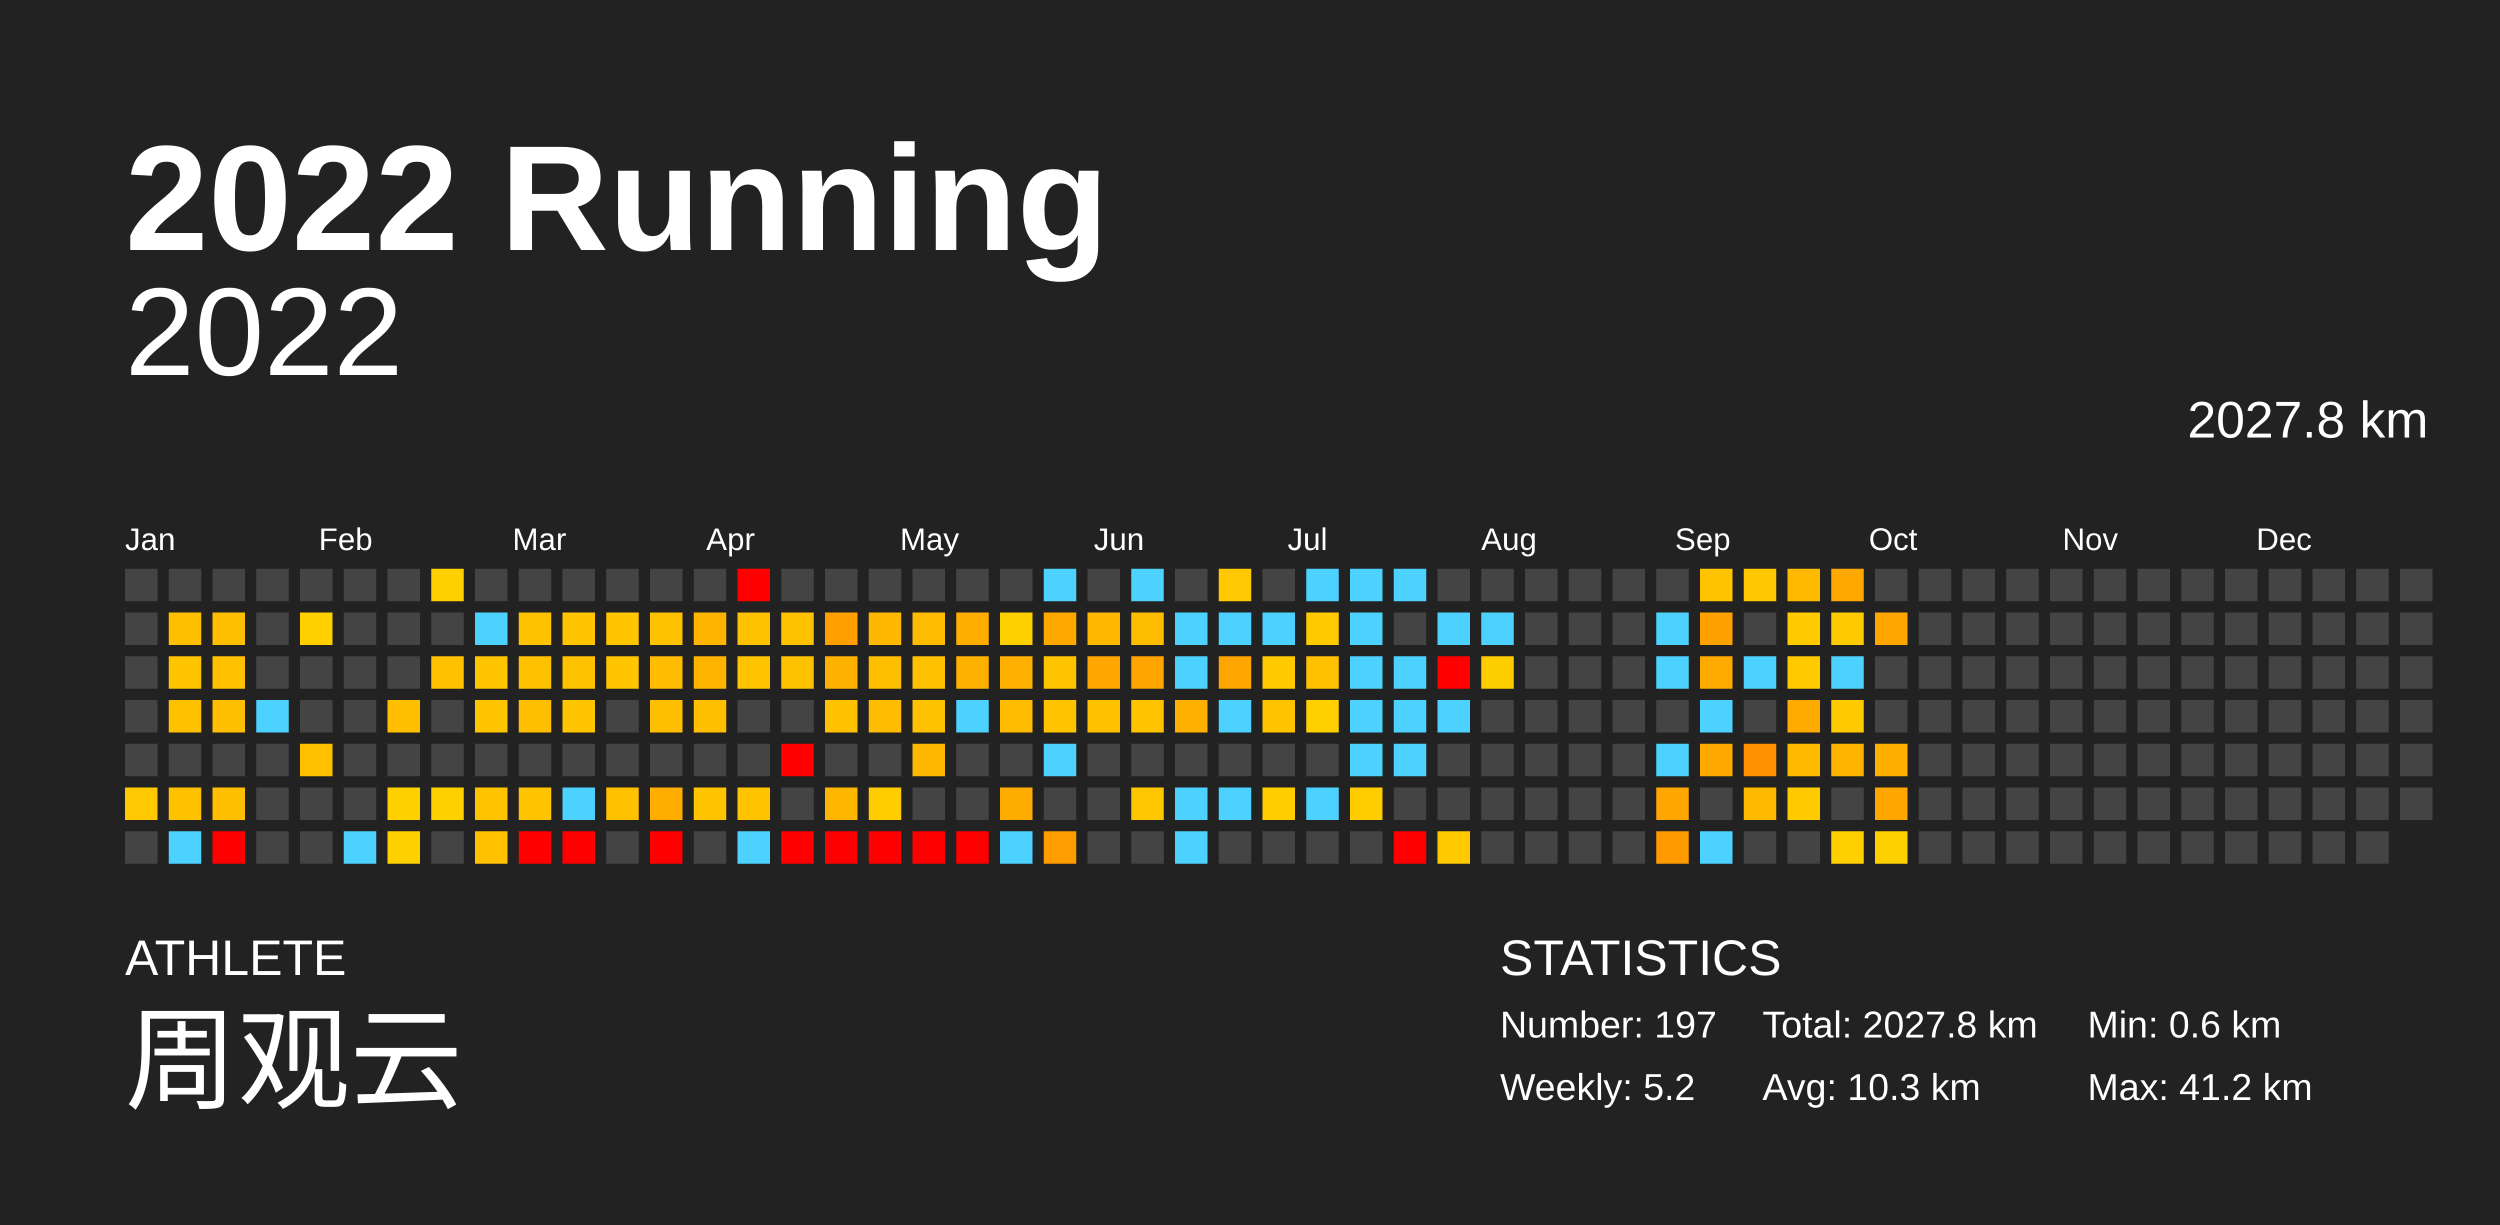
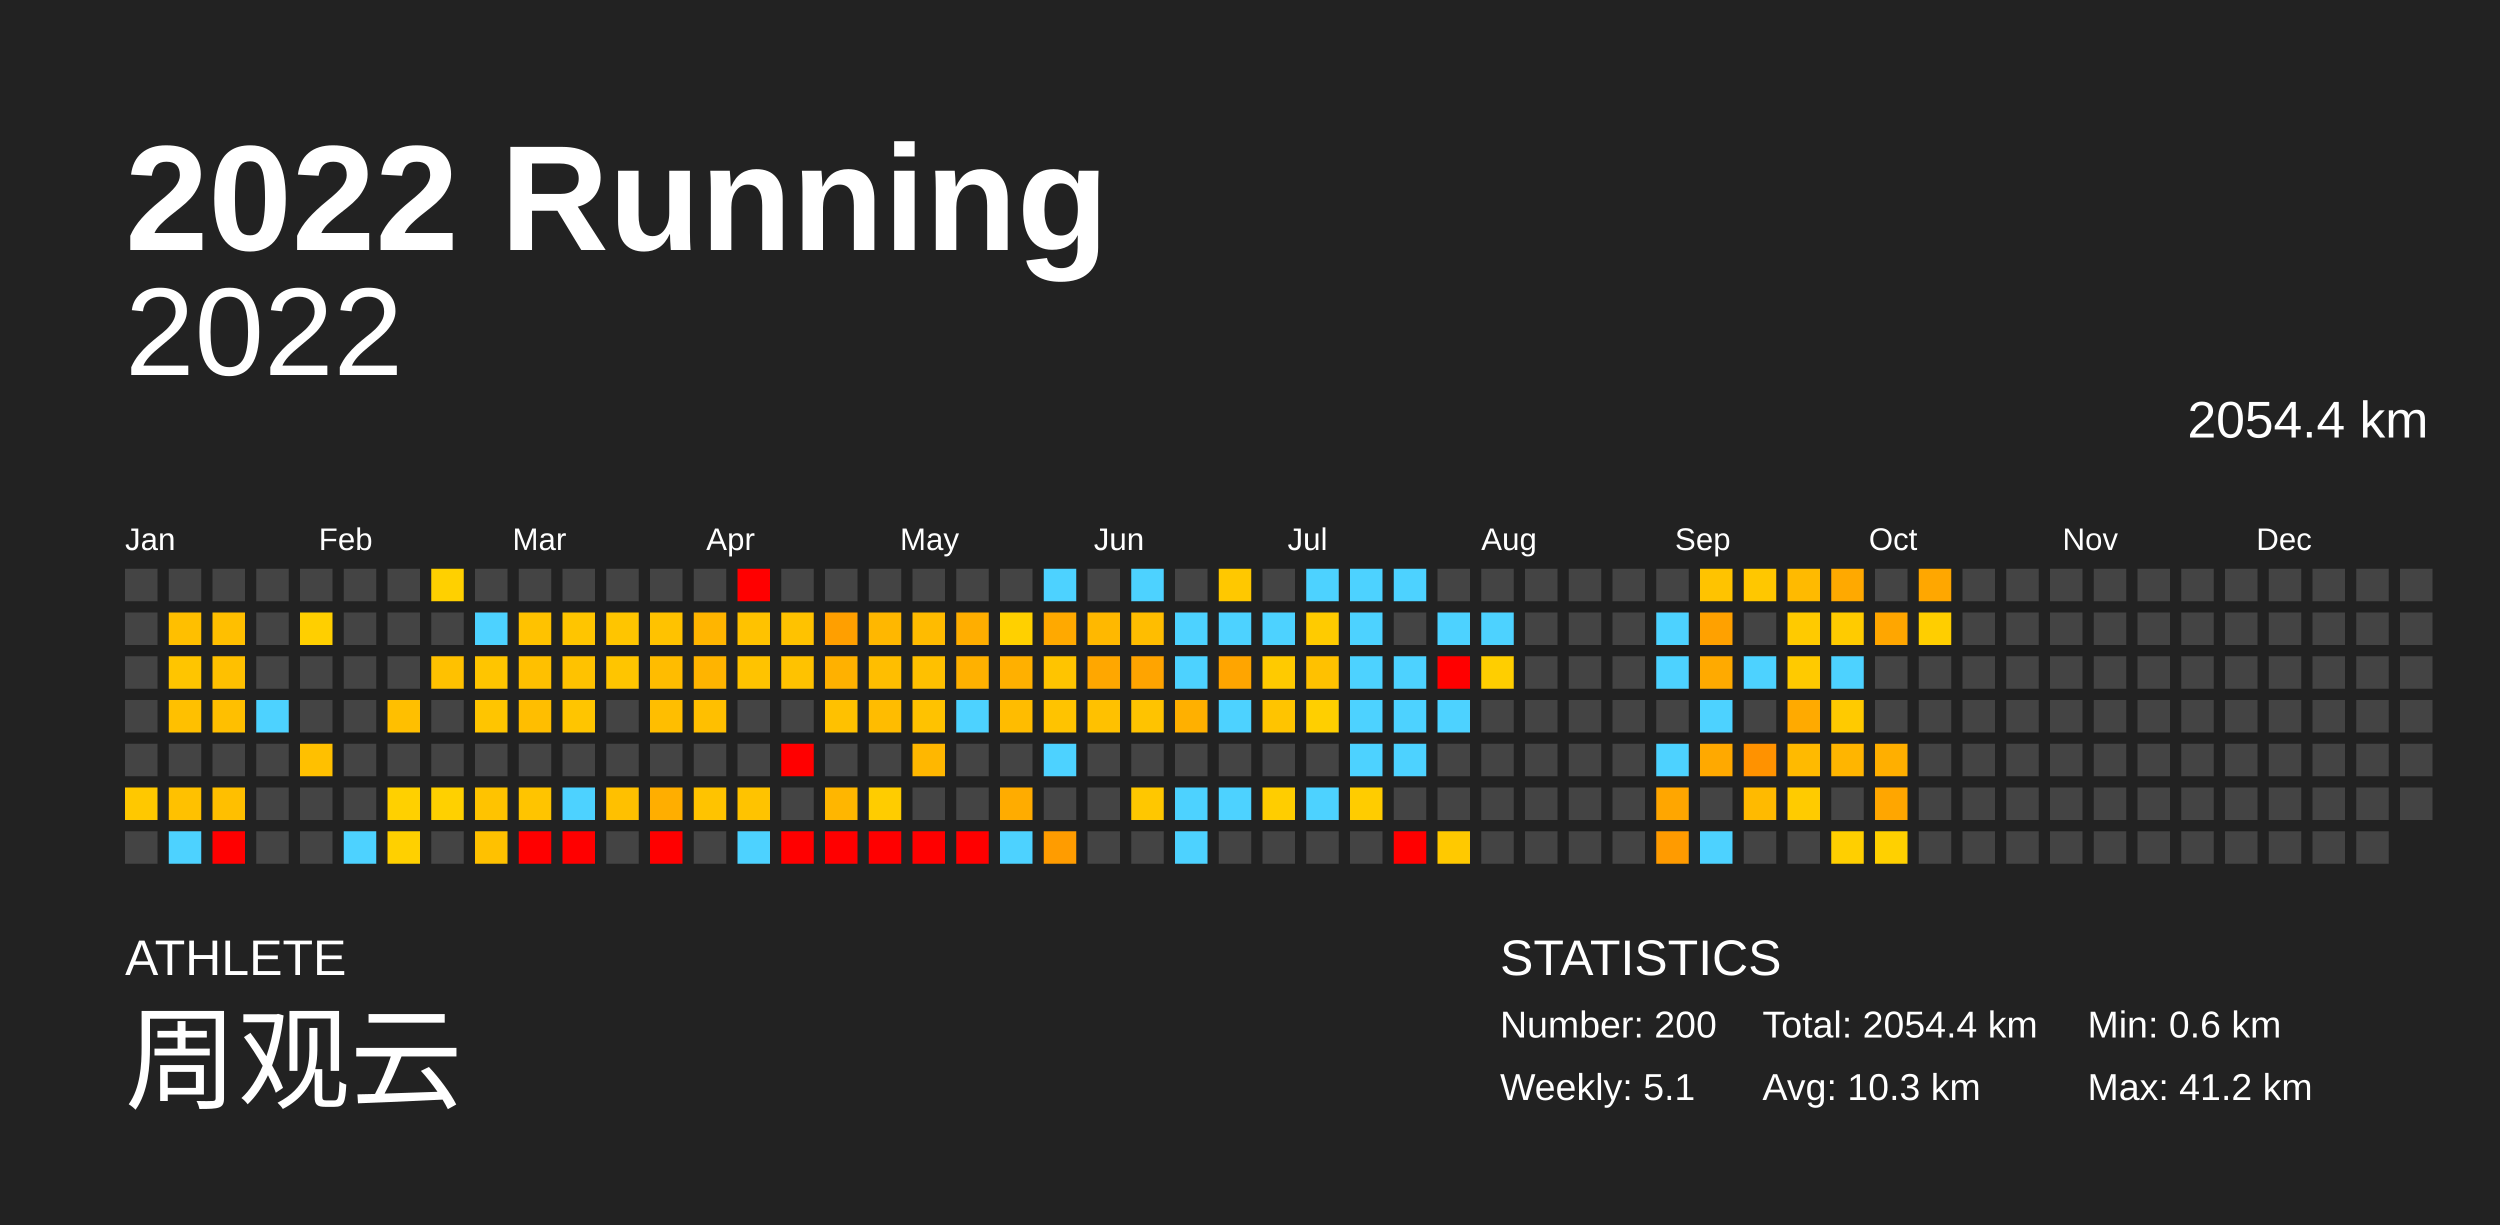
<svg xmlns="http://www.w3.org/2000/svg" baseProfile="full" height="98mm" version="1.1" viewBox="0,0,200,98" width="200mm">
  <defs />
  <rect fill="#222222" height="98" width="200" x="0" y="0" />
  <text fill="#FFFFFF" style="font-size:12px; font-family:Arial; font-weight:bold;" x="10" y="20">2022 Running</text>
  <text fill="#FFFFFF" style="font-size:4px; font-family:Arial" x="10" y="78">ATHLETE</text>
  <text fill="#FFFFFF" style="font-size:9px; font-family:Arial" x="10" y="88">周观云</text>
  <text fill="#FFFFFF" style="font-size:4px; font-family:Arial" x="120" y="78">STATISTICS</text>
-   <text fill="#FFFFFF" style="font-size:3px; font-family:Arial" x="120" y="83">Number: 197</text>
-   <text fill="#FFFFFF" style="font-size:3px; font-family:Arial" x="120" y="88">Weekly: 5.2</text>
-   <text fill="#FFFFFF" style="font-size:3px; font-family:Arial" x="141" y="83">Total: 2027.8 km</text>
+   <text fill="#FFFFFF" style="font-size:3px; font-family:Arial" x="120" y="83">Number: 200</text>
+   <text fill="#FFFFFF" style="font-size:3px; font-family:Arial" x="120" y="88">Weekly: 5.1</text>
+   <text fill="#FFFFFF" style="font-size:3px; font-family:Arial" x="141" y="83">Total: 2054.4 km</text>
  <text fill="#FFFFFF" style="font-size:3px; font-family:Arial" x="141" y="88">Avg: 10.3 km</text>
  <text fill="#FFFFFF" style="font-size:3px; font-family:Arial" x="167" y="83">Min: 0.6 km</text>
  <text fill="#FFFFFF" style="font-size:3px; font-family:Arial" x="167" y="88">Max: 41.2 km</text>
  <text alignment-baseline="hanging" fill="#FFFFFF" style="font-size:10.0px; font-family:Arial;" x="10" y="30">2022</text>
-   <text alignment-baseline="hanging" fill="#FFFFFF" style="font-size:4.125px; font-family:Arial;" x="175" y="35">2027.8 km</text>
+   <text alignment-baseline="hanging" fill="#FFFFFF" style="font-size:4.125px; font-family:Arial;" x="175" y="35">2054.4 km</text>
  <text fill="#FFFFFF" style="font-size:2.5px; font-family:Arial" x="10.0" y="44">Jan</text>
  <text fill="#FFFFFF" style="font-size:2.5px; font-family:Arial" x="25.5" y="44">Feb</text>
  <text fill="#FFFFFF" style="font-size:2.5px; font-family:Arial" x="41.0" y="44">Mar</text>
  <text fill="#FFFFFF" style="font-size:2.5px; font-family:Arial" x="56.5" y="44">Apr</text>
  <text fill="#FFFFFF" style="font-size:2.5px; font-family:Arial" x="72.0" y="44">May</text>
  <text fill="#FFFFFF" style="font-size:2.5px; font-family:Arial" x="87.5" y="44">Jun</text>
  <text fill="#FFFFFF" style="font-size:2.5px; font-family:Arial" x="103.0" y="44">Jul</text>
  <text fill="#FFFFFF" style="font-size:2.5px; font-family:Arial" x="118.5" y="44">Aug</text>
  <text fill="#FFFFFF" style="font-size:2.5px; font-family:Arial" x="134.0" y="44">Sep</text>
  <text fill="#FFFFFF" style="font-size:2.5px; font-family:Arial" x="149.5" y="44">Oct</text>
  <text fill="#FFFFFF" style="font-size:2.5px; font-family:Arial" x="165.0" y="44">Nov</text>
  <text fill="#FFFFFF" style="font-size:2.5px; font-family:Arial" x="180.5" y="44">Dec</text>
  <rect fill="#444444" height="2.6" width="2.6" x="10.0" y="45.5" />
  <rect fill="#444444" height="2.6" width="2.6" x="10.0" y="49.0" />
  <rect fill="#444444" height="2.6" width="2.6" x="10.0" y="52.5" />
  <rect fill="#444444" height="2.6" width="2.6" x="10.0" y="56.0" />
  <rect fill="#444444" height="2.6" width="2.6" x="10.0" y="59.5" />
  <rect fill="#ffc800" height="2.6" width="2.6" x="10.0" y="63.0" />
  <rect fill="#444444" height="2.6" width="2.6" x="10.0" y="66.5" />
  <rect fill="#444444" height="2.6" width="2.6" x="13.5" y="45.5" />
  <rect fill="#ffbf00" height="2.6" width="2.6" x="13.5" y="49.0" />
  <rect fill="#ffc500" height="2.6" width="2.6" x="13.5" y="52.5" />
  <rect fill="#ffc000" height="2.6" width="2.6" x="13.5" y="56.0" />
  <rect fill="#444444" height="2.6" width="2.6" x="13.5" y="59.5" />
  <rect fill="#ffc100" height="2.6" width="2.6" x="13.5" y="63.0" />
  <rect fill="#4dd2ff" height="2.6" width="2.6" x="13.5" y="66.5" />
  <rect fill="#444444" height="2.6" width="2.6" x="17.0" y="45.5" />
  <rect fill="#ffbf00" height="2.6" width="2.6" x="17.0" y="49.0" />
  <rect fill="#ffc000" height="2.6" width="2.6" x="17.0" y="52.5" />
  <rect fill="#ffbf00" height="2.6" width="2.6" x="17.0" y="56.0" />
  <rect fill="#444444" height="2.6" width="2.6" x="17.0" y="59.5" />
  <rect fill="#ffbf00" height="2.6" width="2.6" x="17.0" y="63.0" />
  <rect fill="red" height="2.6" width="2.6" x="17.0" y="66.5" />
  <rect fill="#444444" height="2.6" width="2.6" x="20.5" y="45.5" />
  <rect fill="#444444" height="2.6" width="2.6" x="20.5" y="49.0" />
  <rect fill="#444444" height="2.6" width="2.6" x="20.5" y="52.5" />
  <rect fill="#4dd2ff" height="2.6" width="2.6" x="20.5" y="56.0" />
  <rect fill="#444444" height="2.6" width="2.6" x="20.5" y="59.5" />
  <rect fill="#444444" height="2.6" width="2.6" x="20.5" y="63.0" />
  <rect fill="#444444" height="2.6" width="2.6" x="20.5" y="66.5" />
  <rect fill="#444444" height="2.6" width="2.6" x="24.0" y="45.5" />
  <rect fill="#ffcf00" height="2.6" width="2.6" x="24.0" y="49.0" />
  <rect fill="#444444" height="2.6" width="2.6" x="24.0" y="52.5" />
  <rect fill="#444444" height="2.6" width="2.6" x="24.0" y="56.0" />
  <rect fill="#ffc000" height="2.6" width="2.6" x="24.0" y="59.5" />
  <rect fill="#444444" height="2.6" width="2.6" x="24.0" y="63.0" />
  <rect fill="#444444" height="2.6" width="2.6" x="24.0" y="66.5" />
  <rect fill="#444444" height="2.6" width="2.6" x="27.5" y="45.5" />
  <rect fill="#444444" height="2.6" width="2.6" x="27.5" y="49.0" />
  <rect fill="#444444" height="2.6" width="2.6" x="27.5" y="52.5" />
  <rect fill="#444444" height="2.6" width="2.6" x="27.5" y="56.0" />
  <rect fill="#444444" height="2.6" width="2.6" x="27.5" y="59.5" />
  <rect fill="#444444" height="2.6" width="2.6" x="27.5" y="63.0" />
  <rect fill="#4dd2ff" height="2.6" width="2.6" x="27.5" y="66.5" />
  <rect fill="#444444" height="2.6" width="2.6" x="31.0" y="45.5" />
  <rect fill="#444444" height="2.6" width="2.6" x="31.0" y="49.0" />
  <rect fill="#444444" height="2.6" width="2.6" x="31.0" y="52.5" />
  <rect fill="#ffbf00" height="2.6" width="2.6" x="31.0" y="56.0" />
  <rect fill="#444444" height="2.6" width="2.6" x="31.0" y="59.5" />
  <rect fill="#ffd000" height="2.6" width="2.6" x="31.0" y="63.0" />
  <rect fill="#ffd000" height="2.6" width="2.6" x="31.0" y="66.5" />
  <rect fill="#ffd000" height="2.6" width="2.6" x="34.5" y="45.5" />
  <rect fill="#444444" height="2.6" width="2.6" x="34.5" y="49.0" />
  <rect fill="#ffc100" height="2.6" width="2.6" x="34.5" y="52.5" />
  <rect fill="#444444" height="2.6" width="2.6" x="34.5" y="56.0" />
  <rect fill="#444444" height="2.6" width="2.6" x="34.5" y="59.5" />
  <rect fill="#ffd000" height="2.6" width="2.6" x="34.5" y="63.0" />
  <rect fill="#444444" height="2.6" width="2.6" x="34.5" y="66.5" />
  <rect fill="#444444" height="2.6" width="2.6" x="38.0" y="45.5" />
  <rect fill="#4dd2ff" height="2.6" width="2.6" x="38.0" y="49.0" />
  <rect fill="#ffc500" height="2.6" width="2.6" x="38.0" y="52.5" />
  <rect fill="#ffc500" height="2.6" width="2.6" x="38.0" y="56.0" />
  <rect fill="#444444" height="2.6" width="2.6" x="38.0" y="59.5" />
  <rect fill="#ffc300" height="2.6" width="2.6" x="38.0" y="63.0" />
  <rect fill="#ffc100" height="2.6" width="2.6" x="38.0" y="66.5" />
  <rect fill="#444444" height="2.6" width="2.6" x="41.5" y="45.5" />
  <rect fill="#ffc200" height="2.6" width="2.6" x="41.5" y="49.0" />
  <rect fill="#ffc000" height="2.6" width="2.6" x="41.5" y="52.5" />
  <rect fill="#ffbe00" height="2.6" width="2.6" x="41.5" y="56.0" />
  <rect fill="#444444" height="2.6" width="2.6" x="41.5" y="59.5" />
  <rect fill="#ffc400" height="2.6" width="2.6" x="41.5" y="63.0" />
  <rect fill="red" height="2.6" width="2.6" x="41.5" y="66.5" />
  <rect fill="#444444" height="2.6" width="2.6" x="45.0" y="45.5" />
  <rect fill="#ffc500" height="2.6" width="2.6" x="45.0" y="49.0" />
  <rect fill="#ffc200" height="2.6" width="2.6" x="45.0" y="52.5" />
  <rect fill="#ffc500" height="2.6" width="2.6" x="45.0" y="56.0" />
  <rect fill="#444444" height="2.6" width="2.6" x="45.0" y="59.5" />
  <rect fill="#4dd2ff" height="2.6" width="2.6" x="45.0" y="63.0" />
  <rect fill="red" height="2.6" width="2.6" x="45.0" y="66.5" />
  <rect fill="#444444" height="2.6" width="2.6" x="48.5" y="45.5" />
  <rect fill="#ffc500" height="2.6" width="2.6" x="48.5" y="49.0" />
  <rect fill="#ffc500" height="2.6" width="2.6" x="48.5" y="52.5" />
  <rect fill="#444444" height="2.6" width="2.6" x="48.5" y="56.0" />
  <rect fill="#444444" height="2.6" width="2.6" x="48.5" y="59.5" />
  <rect fill="#ffc000" height="2.6" width="2.6" x="48.5" y="63.0" />
  <rect fill="#444444" height="2.6" width="2.6" x="48.5" y="66.5" />
  <rect fill="#444444" height="2.6" width="2.6" x="52.0" y="45.5" />
  <rect fill="#ffc200" height="2.6" width="2.6" x="52.0" y="49.0" />
  <rect fill="#ffbc00" height="2.6" width="2.6" x="52.0" y="52.5" />
  <rect fill="#ffbe00" height="2.6" width="2.6" x="52.0" y="56.0" />
  <rect fill="#444444" height="2.6" width="2.6" x="52.0" y="59.5" />
  <rect fill="#ffae00" height="2.6" width="2.6" x="52.0" y="63.0" />
  <rect fill="red" height="2.6" width="2.6" x="52.0" y="66.5" />
  <rect fill="#444444" height="2.6" width="2.6" x="55.5" y="45.5" />
  <rect fill="#ffb500" height="2.6" width="2.6" x="55.5" y="49.0" />
  <rect fill="#ffb400" height="2.6" width="2.6" x="55.5" y="52.5" />
  <rect fill="#ffbf00" height="2.6" width="2.6" x="55.5" y="56.0" />
  <rect fill="#444444" height="2.6" width="2.6" x="55.5" y="59.5" />
  <rect fill="#ffc300" height="2.6" width="2.6" x="55.5" y="63.0" />
  <rect fill="#444444" height="2.6" width="2.6" x="55.5" y="66.5" />
  <rect fill="red" height="2.6" width="2.6" x="59.0" y="45.5" />
  <rect fill="#ffc200" height="2.6" width="2.6" x="59.0" y="49.0" />
  <rect fill="#ffc300" height="2.6" width="2.6" x="59.0" y="52.5" />
  <rect fill="#444444" height="2.6" width="2.6" x="59.0" y="56.0" />
  <rect fill="#444444" height="2.6" width="2.6" x="59.0" y="59.5" />
  <rect fill="#ffc300" height="2.6" width="2.6" x="59.0" y="63.0" />
  <rect fill="#4dd2ff" height="2.6" width="2.6" x="59.0" y="66.5" />
  <rect fill="#444444" height="2.6" width="2.6" x="62.5" y="45.5" />
  <rect fill="#ffc200" height="2.6" width="2.6" x="62.5" y="49.0" />
  <rect fill="#ffc200" height="2.6" width="2.6" x="62.5" y="52.5" />
  <rect fill="#444444" height="2.6" width="2.6" x="62.5" y="56.0" />
  <rect fill="red" height="2.6" width="2.6" x="62.5" y="59.5" />
  <rect fill="#444444" height="2.6" width="2.6" x="62.5" y="63.0" />
  <rect fill="red" height="2.6" width="2.6" x="62.5" y="66.5" />
  <rect fill="#444444" height="2.6" width="2.6" x="66.0" y="45.5" />
  <rect fill="#ff9f00" height="2.6" width="2.6" x="66.0" y="49.0" />
  <rect fill="#ffb100" height="2.6" width="2.6" x="66.0" y="52.5" />
  <rect fill="#ffc100" height="2.6" width="2.6" x="66.0" y="56.0" />
  <rect fill="#444444" height="2.6" width="2.6" x="66.0" y="59.5" />
  <rect fill="#ffb600" height="2.6" width="2.6" x="66.0" y="63.0" />
  <rect fill="red" height="2.6" width="2.6" x="66.0" y="66.5" />
  <rect fill="#444444" height="2.6" width="2.6" x="69.5" y="45.5" />
  <rect fill="#ffb700" height="2.6" width="2.6" x="69.5" y="49.0" />
  <rect fill="#ffbe00" height="2.6" width="2.6" x="69.5" y="52.5" />
  <rect fill="#ffbc00" height="2.6" width="2.6" x="69.5" y="56.0" />
  <rect fill="#444444" height="2.6" width="2.6" x="69.5" y="59.5" />
  <rect fill="#ffcc00" height="2.6" width="2.6" x="69.5" y="63.0" />
  <rect fill="red" height="2.6" width="2.6" x="69.5" y="66.5" />
  <rect fill="#444444" height="2.6" width="2.6" x="73.0" y="45.5" />
  <rect fill="#ffbb00" height="2.6" width="2.6" x="73.0" y="49.0" />
  <rect fill="#ffc000" height="2.6" width="2.6" x="73.0" y="52.5" />
  <rect fill="#ffc200" height="2.6" width="2.6" x="73.0" y="56.0" />
  <rect fill="#ffb700" height="2.6" width="2.6" x="73.0" y="59.5" />
  <rect fill="#444444" height="2.6" width="2.6" x="73.0" y="63.0" />
  <rect fill="red" height="2.6" width="2.6" x="73.0" y="66.5" />
  <rect fill="#444444" height="2.6" width="2.6" x="76.5" y="45.5" />
  <rect fill="#ffae00" height="2.6" width="2.6" x="76.5" y="49.0" />
  <rect fill="#ffb100" height="2.6" width="2.6" x="76.5" y="52.5" />
  <rect fill="#4dd2ff" height="2.6" width="2.6" x="76.5" y="56.0" />
  <rect fill="#444444" height="2.6" width="2.6" x="76.5" y="59.5" />
  <rect fill="#444444" height="2.6" width="2.6" x="76.5" y="63.0" />
  <rect fill="red" height="2.6" width="2.6" x="76.5" y="66.5" />
  <rect fill="#444444" height="2.6" width="2.6" x="80.0" y="45.5" />
  <rect fill="#ffd000" height="2.6" width="2.6" x="80.0" y="49.0" />
  <rect fill="#ffb000" height="2.6" width="2.6" x="80.0" y="52.5" />
  <rect fill="#ffbc00" height="2.6" width="2.6" x="80.0" y="56.0" />
  <rect fill="#444444" height="2.6" width="2.6" x="80.0" y="59.5" />
  <rect fill="#ffac00" height="2.6" width="2.6" x="80.0" y="63.0" />
  <rect fill="#4dd2ff" height="2.6" width="2.6" x="80.0" y="66.5" />
  <rect fill="#4dd2ff" height="2.6" width="2.6" x="83.5" y="45.5" />
  <rect fill="#ffa900" height="2.6" width="2.6" x="83.5" y="49.0" />
  <rect fill="#ffc400" height="2.6" width="2.6" x="83.5" y="52.5" />
  <rect fill="#ffc300" height="2.6" width="2.6" x="83.5" y="56.0" />
  <rect fill="#4dd2ff" height="2.6" width="2.6" x="83.5" y="59.5" />
  <rect fill="#444444" height="2.6" width="2.6" x="83.5" y="63.0" />
  <rect fill="#ff9c00" height="2.6" width="2.6" x="83.5" y="66.5" />
  <rect fill="#444444" height="2.6" width="2.6" x="87.0" y="45.5" />
  <rect fill="#ffb800" height="2.6" width="2.6" x="87.0" y="49.0" />
  <rect fill="#ffa700" height="2.6" width="2.6" x="87.0" y="52.5" />
  <rect fill="#ffc100" height="2.6" width="2.6" x="87.0" y="56.0" />
  <rect fill="#444444" height="2.6" width="2.6" x="87.0" y="59.5" />
  <rect fill="#444444" height="2.6" width="2.6" x="87.0" y="63.0" />
  <rect fill="#444444" height="2.6" width="2.6" x="87.0" y="66.5" />
  <rect fill="#4dd2ff" height="2.6" width="2.6" x="90.5" y="45.5" />
  <rect fill="#ffbd00" height="2.6" width="2.6" x="90.5" y="49.0" />
  <rect fill="#ffa400" height="2.6" width="2.6" x="90.5" y="52.5" />
  <rect fill="#ffc300" height="2.6" width="2.6" x="90.5" y="56.0" />
  <rect fill="#444444" height="2.6" width="2.6" x="90.5" y="59.5" />
  <rect fill="#ffc700" height="2.6" width="2.6" x="90.5" y="63.0" />
  <rect fill="#444444" height="2.6" width="2.6" x="90.5" y="66.5" />
  <rect fill="#444444" height="2.6" width="2.6" x="94.0" y="45.5" />
  <rect fill="#4dd2ff" height="2.6" width="2.6" x="94.0" y="49.0" />
  <rect fill="#4dd2ff" height="2.6" width="2.6" x="94.0" y="52.5" />
  <rect fill="#ffb000" height="2.6" width="2.6" x="94.0" y="56.0" />
  <rect fill="#444444" height="2.6" width="2.6" x="94.0" y="59.5" />
  <rect fill="#4dd2ff" height="2.6" width="2.6" x="94.0" y="63.0" />
  <rect fill="#4dd2ff" height="2.6" width="2.6" x="94.0" y="66.5" />
  <rect fill="#ffc800" height="2.6" width="2.6" x="97.5" y="45.5" />
  <rect fill="#4dd2ff" height="2.6" width="2.6" x="97.5" y="49.0" />
  <rect fill="#ffa500" height="2.6" width="2.6" x="97.5" y="52.5" />
  <rect fill="#4dd2ff" height="2.6" width="2.6" x="97.5" y="56.0" />
  <rect fill="#444444" height="2.6" width="2.6" x="97.5" y="59.5" />
  <rect fill="#4dd2ff" height="2.6" width="2.6" x="97.5" y="63.0" />
  <rect fill="#444444" height="2.6" width="2.6" x="97.5" y="66.5" />
  <rect fill="#444444" height="2.6" width="2.6" x="101.0" y="45.5" />
  <rect fill="#4dd2ff" height="2.6" width="2.6" x="101.0" y="49.0" />
  <rect fill="#ffca00" height="2.6" width="2.6" x="101.0" y="52.5" />
  <rect fill="#ffc400" height="2.6" width="2.6" x="101.0" y="56.0" />
  <rect fill="#444444" height="2.6" width="2.6" x="101.0" y="59.5" />
  <rect fill="#ffcd00" height="2.6" width="2.6" x="101.0" y="63.0" />
  <rect fill="#444444" height="2.6" width="2.6" x="101.0" y="66.5" />
  <rect fill="#4dd2ff" height="2.6" width="2.6" x="104.5" y="45.5" />
  <rect fill="#ffcb00" height="2.6" width="2.6" x="104.5" y="49.0" />
  <rect fill="#ffc100" height="2.6" width="2.6" x="104.5" y="52.5" />
  <rect fill="#ffcf00" height="2.6" width="2.6" x="104.5" y="56.0" />
  <rect fill="#444444" height="2.6" width="2.6" x="104.5" y="59.5" />
  <rect fill="#4dd2ff" height="2.6" width="2.6" x="104.5" y="63.0" />
  <rect fill="#444444" height="2.6" width="2.6" x="104.5" y="66.5" />
  <rect fill="#4dd2ff" height="2.6" width="2.6" x="108.0" y="45.5" />
  <rect fill="#4dd2ff" height="2.6" width="2.6" x="108.0" y="49.0" />
  <rect fill="#4dd2ff" height="2.6" width="2.6" x="108.0" y="52.5" />
  <rect fill="#4dd2ff" height="2.6" width="2.6" x="108.0" y="56.0" />
  <rect fill="#4dd2ff" height="2.6" width="2.6" x="108.0" y="59.5" />
  <rect fill="#ffcc00" height="2.6" width="2.6" x="108.0" y="63.0" />
  <rect fill="#444444" height="2.6" width="2.6" x="108.0" y="66.5" />
  <rect fill="#4dd2ff" height="2.6" width="2.6" x="111.5" y="45.5" />
  <rect fill="#444444" height="2.6" width="2.6" x="111.5" y="49.0" />
  <rect fill="#4dd2ff" height="2.6" width="2.6" x="111.5" y="52.5" />
  <rect fill="#4dd2ff" height="2.6" width="2.6" x="111.5" y="56.0" />
  <rect fill="#4dd2ff" height="2.6" width="2.6" x="111.5" y="59.5" />
  <rect fill="#444444" height="2.6" width="2.6" x="111.5" y="63.0" />
  <rect fill="red" height="2.6" width="2.6" x="111.5" y="66.5" />
  <rect fill="#444444" height="2.6" width="2.6" x="115.0" y="45.5" />
  <rect fill="#4dd2ff" height="2.6" width="2.6" x="115.0" y="49.0" />
  <rect fill="red" height="2.6" width="2.6" x="115.0" y="52.5" />
  <rect fill="#4dd2ff" height="2.6" width="2.6" x="115.0" y="56.0" />
  <rect fill="#444444" height="2.6" width="2.6" x="115.0" y="59.5" />
  <rect fill="#444444" height="2.6" width="2.6" x="115.0" y="63.0" />
  <rect fill="#ffc900" height="2.6" width="2.6" x="115.0" y="66.5" />
  <rect fill="#444444" height="2.6" width="2.6" x="118.5" y="45.5" />
  <rect fill="#4dd2ff" height="2.6" width="2.6" x="118.5" y="49.0" />
  <rect fill="#ffce00" height="2.6" width="2.6" x="118.5" y="52.5" />
  <rect fill="#444444" height="2.6" width="2.6" x="118.5" y="56.0" />
  <rect fill="#444444" height="2.6" width="2.6" x="118.5" y="59.5" />
  <rect fill="#444444" height="2.6" width="2.6" x="118.5" y="63.0" />
  <rect fill="#444444" height="2.6" width="2.6" x="118.5" y="66.5" />
  <rect fill="#444444" height="2.6" width="2.6" x="122.0" y="45.5" />
  <rect fill="#444444" height="2.6" width="2.6" x="122.0" y="49.0" />
  <rect fill="#444444" height="2.6" width="2.6" x="122.0" y="52.5" />
  <rect fill="#444444" height="2.6" width="2.6" x="122.0" y="56.0" />
  <rect fill="#444444" height="2.6" width="2.6" x="122.0" y="59.5" />
  <rect fill="#444444" height="2.6" width="2.6" x="122.0" y="63.0" />
  <rect fill="#444444" height="2.6" width="2.6" x="122.0" y="66.5" />
  <rect fill="#444444" height="2.6" width="2.6" x="125.5" y="45.5" />
  <rect fill="#444444" height="2.6" width="2.6" x="125.5" y="49.0" />
  <rect fill="#444444" height="2.6" width="2.6" x="125.5" y="52.5" />
  <rect fill="#444444" height="2.6" width="2.6" x="125.5" y="56.0" />
  <rect fill="#444444" height="2.6" width="2.6" x="125.5" y="59.5" />
  <rect fill="#444444" height="2.6" width="2.6" x="125.5" y="63.0" />
  <rect fill="#444444" height="2.6" width="2.6" x="125.5" y="66.5" />
  <rect fill="#444444" height="2.6" width="2.6" x="129.0" y="45.5" />
  <rect fill="#444444" height="2.6" width="2.6" x="129.0" y="49.0" />
  <rect fill="#444444" height="2.6" width="2.6" x="129.0" y="52.5" />
  <rect fill="#444444" height="2.6" width="2.6" x="129.0" y="56.0" />
  <rect fill="#444444" height="2.6" width="2.6" x="129.0" y="59.5" />
  <rect fill="#444444" height="2.6" width="2.6" x="129.0" y="63.0" />
  <rect fill="#444444" height="2.6" width="2.6" x="129.0" y="66.5" />
  <rect fill="#444444" height="2.6" width="2.6" x="132.5" y="45.5" />
  <rect fill="#4dd2ff" height="2.6" width="2.6" x="132.5" y="49.0" />
  <rect fill="#4dd2ff" height="2.6" width="2.6" x="132.5" y="52.5" />
  <rect fill="#444444" height="2.6" width="2.6" x="132.5" y="56.0" />
  <rect fill="#4dd2ff" height="2.6" width="2.6" x="132.5" y="59.5" />
  <rect fill="#ffa600" height="2.6" width="2.6" x="132.5" y="63.0" />
  <rect fill="#ff9b00" height="2.6" width="2.6" x="132.5" y="66.5" />
  <rect fill="#ffc300" height="2.6" width="2.6" x="136.0" y="45.5" />
  <rect fill="#ffa100" height="2.6" width="2.6" x="136.0" y="49.0" />
  <rect fill="#ffaa00" height="2.6" width="2.6" x="136.0" y="52.5" />
  <rect fill="#4dd2ff" height="2.6" width="2.6" x="136.0" y="56.0" />
  <rect fill="#ffa900" height="2.6" width="2.6" x="136.0" y="59.5" />
  <rect fill="#444444" height="2.6" width="2.6" x="136.0" y="63.0" />
  <rect fill="#4dd2ff" height="2.6" width="2.6" x="136.0" y="66.5" />
  <rect fill="#ffc700" height="2.6" width="2.6" x="139.5" y="45.5" />
  <rect fill="#444444" height="2.6" width="2.6" x="139.5" y="49.0" />
  <rect fill="#4dd2ff" height="2.6" width="2.6" x="139.5" y="52.5" />
  <rect fill="#444444" height="2.6" width="2.6" x="139.5" y="56.0" />
  <rect fill="#ff9200" height="2.6" width="2.6" x="139.5" y="59.5" />
  <rect fill="#ffba00" height="2.6" width="2.6" x="139.5" y="63.0" />
  <rect fill="#444444" height="2.6" width="2.6" x="139.5" y="66.5" />
  <rect fill="#ffba00" height="2.6" width="2.6" x="143.0" y="45.5" />
  <rect fill="#ffca00" height="2.6" width="2.6" x="143.0" y="49.0" />
  <rect fill="#ffca00" height="2.6" width="2.6" x="143.0" y="52.5" />
  <rect fill="#ffaa00" height="2.6" width="2.6" x="143.0" y="56.0" />
  <rect fill="#ffba00" height="2.6" width="2.6" x="143.0" y="59.5" />
  <rect fill="#ffcb00" height="2.6" width="2.6" x="143.0" y="63.0" />
  <rect fill="#444444" height="2.6" width="2.6" x="143.0" y="66.5" />
  <rect fill="#ffa900" height="2.6" width="2.6" x="146.5" y="45.5" />
  <rect fill="#ffcb00" height="2.6" width="2.6" x="146.5" y="49.0" />
  <rect fill="#4dd2ff" height="2.6" width="2.6" x="146.5" y="52.5" />
  <rect fill="#ffca00" height="2.6" width="2.6" x="146.5" y="56.0" />
  <rect fill="#ffb500" height="2.6" width="2.6" x="146.5" y="59.5" />
  <rect fill="#444444" height="2.6" width="2.6" x="146.5" y="63.0" />
  <rect fill="#ffcf00" height="2.6" width="2.6" x="146.5" y="66.5" />
  <rect fill="#444444" height="2.6" width="2.6" x="150.0" y="45.5" />
  <rect fill="#ffa600" height="2.6" width="2.6" x="150.0" y="49.0" />
  <rect fill="#444444" height="2.6" width="2.6" x="150.0" y="52.5" />
  <rect fill="#444444" height="2.6" width="2.6" x="150.0" y="56.0" />
  <rect fill="#ffaf00" height="2.6" width="2.6" x="150.0" y="59.5" />
  <rect fill="#ffa600" height="2.6" width="2.6" x="150.0" y="63.0" />
  <rect fill="#ffd000" height="2.6" width="2.6" x="150.0" y="66.5" />
-   <rect fill="#444444" height="2.6" width="2.6" x="153.5" y="45.5" />
-   <rect fill="#444444" height="2.6" width="2.6" x="153.5" y="49.0" />
+   <rect fill="#ffa700" height="2.6" width="2.6" x="153.5" y="45.5" />
+   <rect fill="#ffce00" height="2.6" width="2.6" x="153.5" y="49.0" />
  <rect fill="#444444" height="2.6" width="2.6" x="153.5" y="52.5" />
  <rect fill="#444444" height="2.6" width="2.6" x="153.5" y="56.0" />
  <rect fill="#444444" height="2.6" width="2.6" x="153.5" y="59.5" />
  <rect fill="#444444" height="2.6" width="2.6" x="153.5" y="63.0" />
  <rect fill="#444444" height="2.6" width="2.6" x="153.5" y="66.5" />
  <rect fill="#444444" height="2.6" width="2.6" x="157.0" y="45.5" />
  <rect fill="#444444" height="2.6" width="2.6" x="157.0" y="49.0" />
  <rect fill="#444444" height="2.6" width="2.6" x="157.0" y="52.5" />
  <rect fill="#444444" height="2.6" width="2.6" x="157.0" y="56.0" />
  <rect fill="#444444" height="2.6" width="2.6" x="157.0" y="59.5" />
  <rect fill="#444444" height="2.6" width="2.6" x="157.0" y="63.0" />
  <rect fill="#444444" height="2.6" width="2.6" x="157.0" y="66.5" />
  <rect fill="#444444" height="2.6" width="2.6" x="160.5" y="45.5" />
  <rect fill="#444444" height="2.6" width="2.6" x="160.5" y="49.0" />
  <rect fill="#444444" height="2.6" width="2.6" x="160.5" y="52.5" />
  <rect fill="#444444" height="2.6" width="2.6" x="160.5" y="56.0" />
  <rect fill="#444444" height="2.6" width="2.6" x="160.5" y="59.5" />
  <rect fill="#444444" height="2.6" width="2.6" x="160.5" y="63.0" />
  <rect fill="#444444" height="2.6" width="2.6" x="160.5" y="66.5" />
  <rect fill="#444444" height="2.6" width="2.6" x="164.0" y="45.5" />
  <rect fill="#444444" height="2.6" width="2.6" x="164.0" y="49.0" />
  <rect fill="#444444" height="2.6" width="2.6" x="164.0" y="52.5" />
  <rect fill="#444444" height="2.6" width="2.6" x="164.0" y="56.0" />
  <rect fill="#444444" height="2.6" width="2.6" x="164.0" y="59.5" />
  <rect fill="#444444" height="2.6" width="2.6" x="164.0" y="63.0" />
  <rect fill="#444444" height="2.6" width="2.6" x="164.0" y="66.5" />
  <rect fill="#444444" height="2.6" width="2.6" x="167.5" y="45.5" />
  <rect fill="#444444" height="2.6" width="2.6" x="167.5" y="49.0" />
  <rect fill="#444444" height="2.6" width="2.6" x="167.5" y="52.5" />
  <rect fill="#444444" height="2.6" width="2.6" x="167.5" y="56.0" />
  <rect fill="#444444" height="2.6" width="2.6" x="167.5" y="59.5" />
  <rect fill="#444444" height="2.6" width="2.6" x="167.5" y="63.0" />
  <rect fill="#444444" height="2.6" width="2.6" x="167.5" y="66.5" />
  <rect fill="#444444" height="2.6" width="2.6" x="171.0" y="45.5" />
  <rect fill="#444444" height="2.6" width="2.6" x="171.0" y="49.0" />
  <rect fill="#444444" height="2.6" width="2.6" x="171.0" y="52.5" />
  <rect fill="#444444" height="2.6" width="2.6" x="171.0" y="56.0" />
  <rect fill="#444444" height="2.6" width="2.6" x="171.0" y="59.5" />
  <rect fill="#444444" height="2.6" width="2.6" x="171.0" y="63.0" />
  <rect fill="#444444" height="2.6" width="2.6" x="171.0" y="66.5" />
  <rect fill="#444444" height="2.6" width="2.6" x="174.5" y="45.5" />
  <rect fill="#444444" height="2.6" width="2.6" x="174.5" y="49.0" />
  <rect fill="#444444" height="2.6" width="2.6" x="174.5" y="52.5" />
  <rect fill="#444444" height="2.6" width="2.6" x="174.5" y="56.0" />
  <rect fill="#444444" height="2.6" width="2.6" x="174.5" y="59.5" />
  <rect fill="#444444" height="2.6" width="2.6" x="174.5" y="63.0" />
  <rect fill="#444444" height="2.6" width="2.6" x="174.5" y="66.5" />
  <rect fill="#444444" height="2.6" width="2.6" x="178.0" y="45.5" />
  <rect fill="#444444" height="2.6" width="2.6" x="178.0" y="49.0" />
  <rect fill="#444444" height="2.6" width="2.6" x="178.0" y="52.5" />
  <rect fill="#444444" height="2.6" width="2.6" x="178.0" y="56.0" />
  <rect fill="#444444" height="2.6" width="2.6" x="178.0" y="59.5" />
  <rect fill="#444444" height="2.6" width="2.6" x="178.0" y="63.0" />
  <rect fill="#444444" height="2.6" width="2.6" x="178.0" y="66.5" />
  <rect fill="#444444" height="2.6" width="2.6" x="181.5" y="45.5" />
  <rect fill="#444444" height="2.6" width="2.6" x="181.5" y="49.0" />
  <rect fill="#444444" height="2.6" width="2.6" x="181.5" y="52.5" />
  <rect fill="#444444" height="2.6" width="2.6" x="181.5" y="56.0" />
  <rect fill="#444444" height="2.6" width="2.6" x="181.5" y="59.5" />
  <rect fill="#444444" height="2.6" width="2.6" x="181.5" y="63.0" />
  <rect fill="#444444" height="2.6" width="2.6" x="181.5" y="66.5" />
  <rect fill="#444444" height="2.6" width="2.6" x="185.0" y="45.5" />
  <rect fill="#444444" height="2.6" width="2.6" x="185.0" y="49.0" />
  <rect fill="#444444" height="2.6" width="2.6" x="185.0" y="52.5" />
  <rect fill="#444444" height="2.6" width="2.6" x="185.0" y="56.0" />
  <rect fill="#444444" height="2.6" width="2.6" x="185.0" y="59.5" />
  <rect fill="#444444" height="2.6" width="2.6" x="185.0" y="63.0" />
  <rect fill="#444444" height="2.6" width="2.6" x="185.0" y="66.5" />
  <rect fill="#444444" height="2.6" width="2.6" x="188.5" y="45.5" />
  <rect fill="#444444" height="2.6" width="2.6" x="188.5" y="49.0" />
  <rect fill="#444444" height="2.6" width="2.6" x="188.5" y="52.5" />
  <rect fill="#444444" height="2.6" width="2.6" x="188.5" y="56.0" />
  <rect fill="#444444" height="2.6" width="2.6" x="188.5" y="59.5" />
  <rect fill="#444444" height="2.6" width="2.6" x="188.5" y="63.0" />
  <rect fill="#444444" height="2.6" width="2.6" x="188.5" y="66.5" />
  <rect fill="#444444" height="2.6" width="2.6" x="192.0" y="45.5" />
  <rect fill="#444444" height="2.6" width="2.6" x="192.0" y="49.0" />
  <rect fill="#444444" height="2.6" width="2.6" x="192.0" y="52.5" />
  <rect fill="#444444" height="2.6" width="2.6" x="192.0" y="56.0" />
  <rect fill="#444444" height="2.6" width="2.6" x="192.0" y="59.5" />
  <rect fill="#444444" height="2.6" width="2.6" x="192.0" y="63.0" />
</svg>
